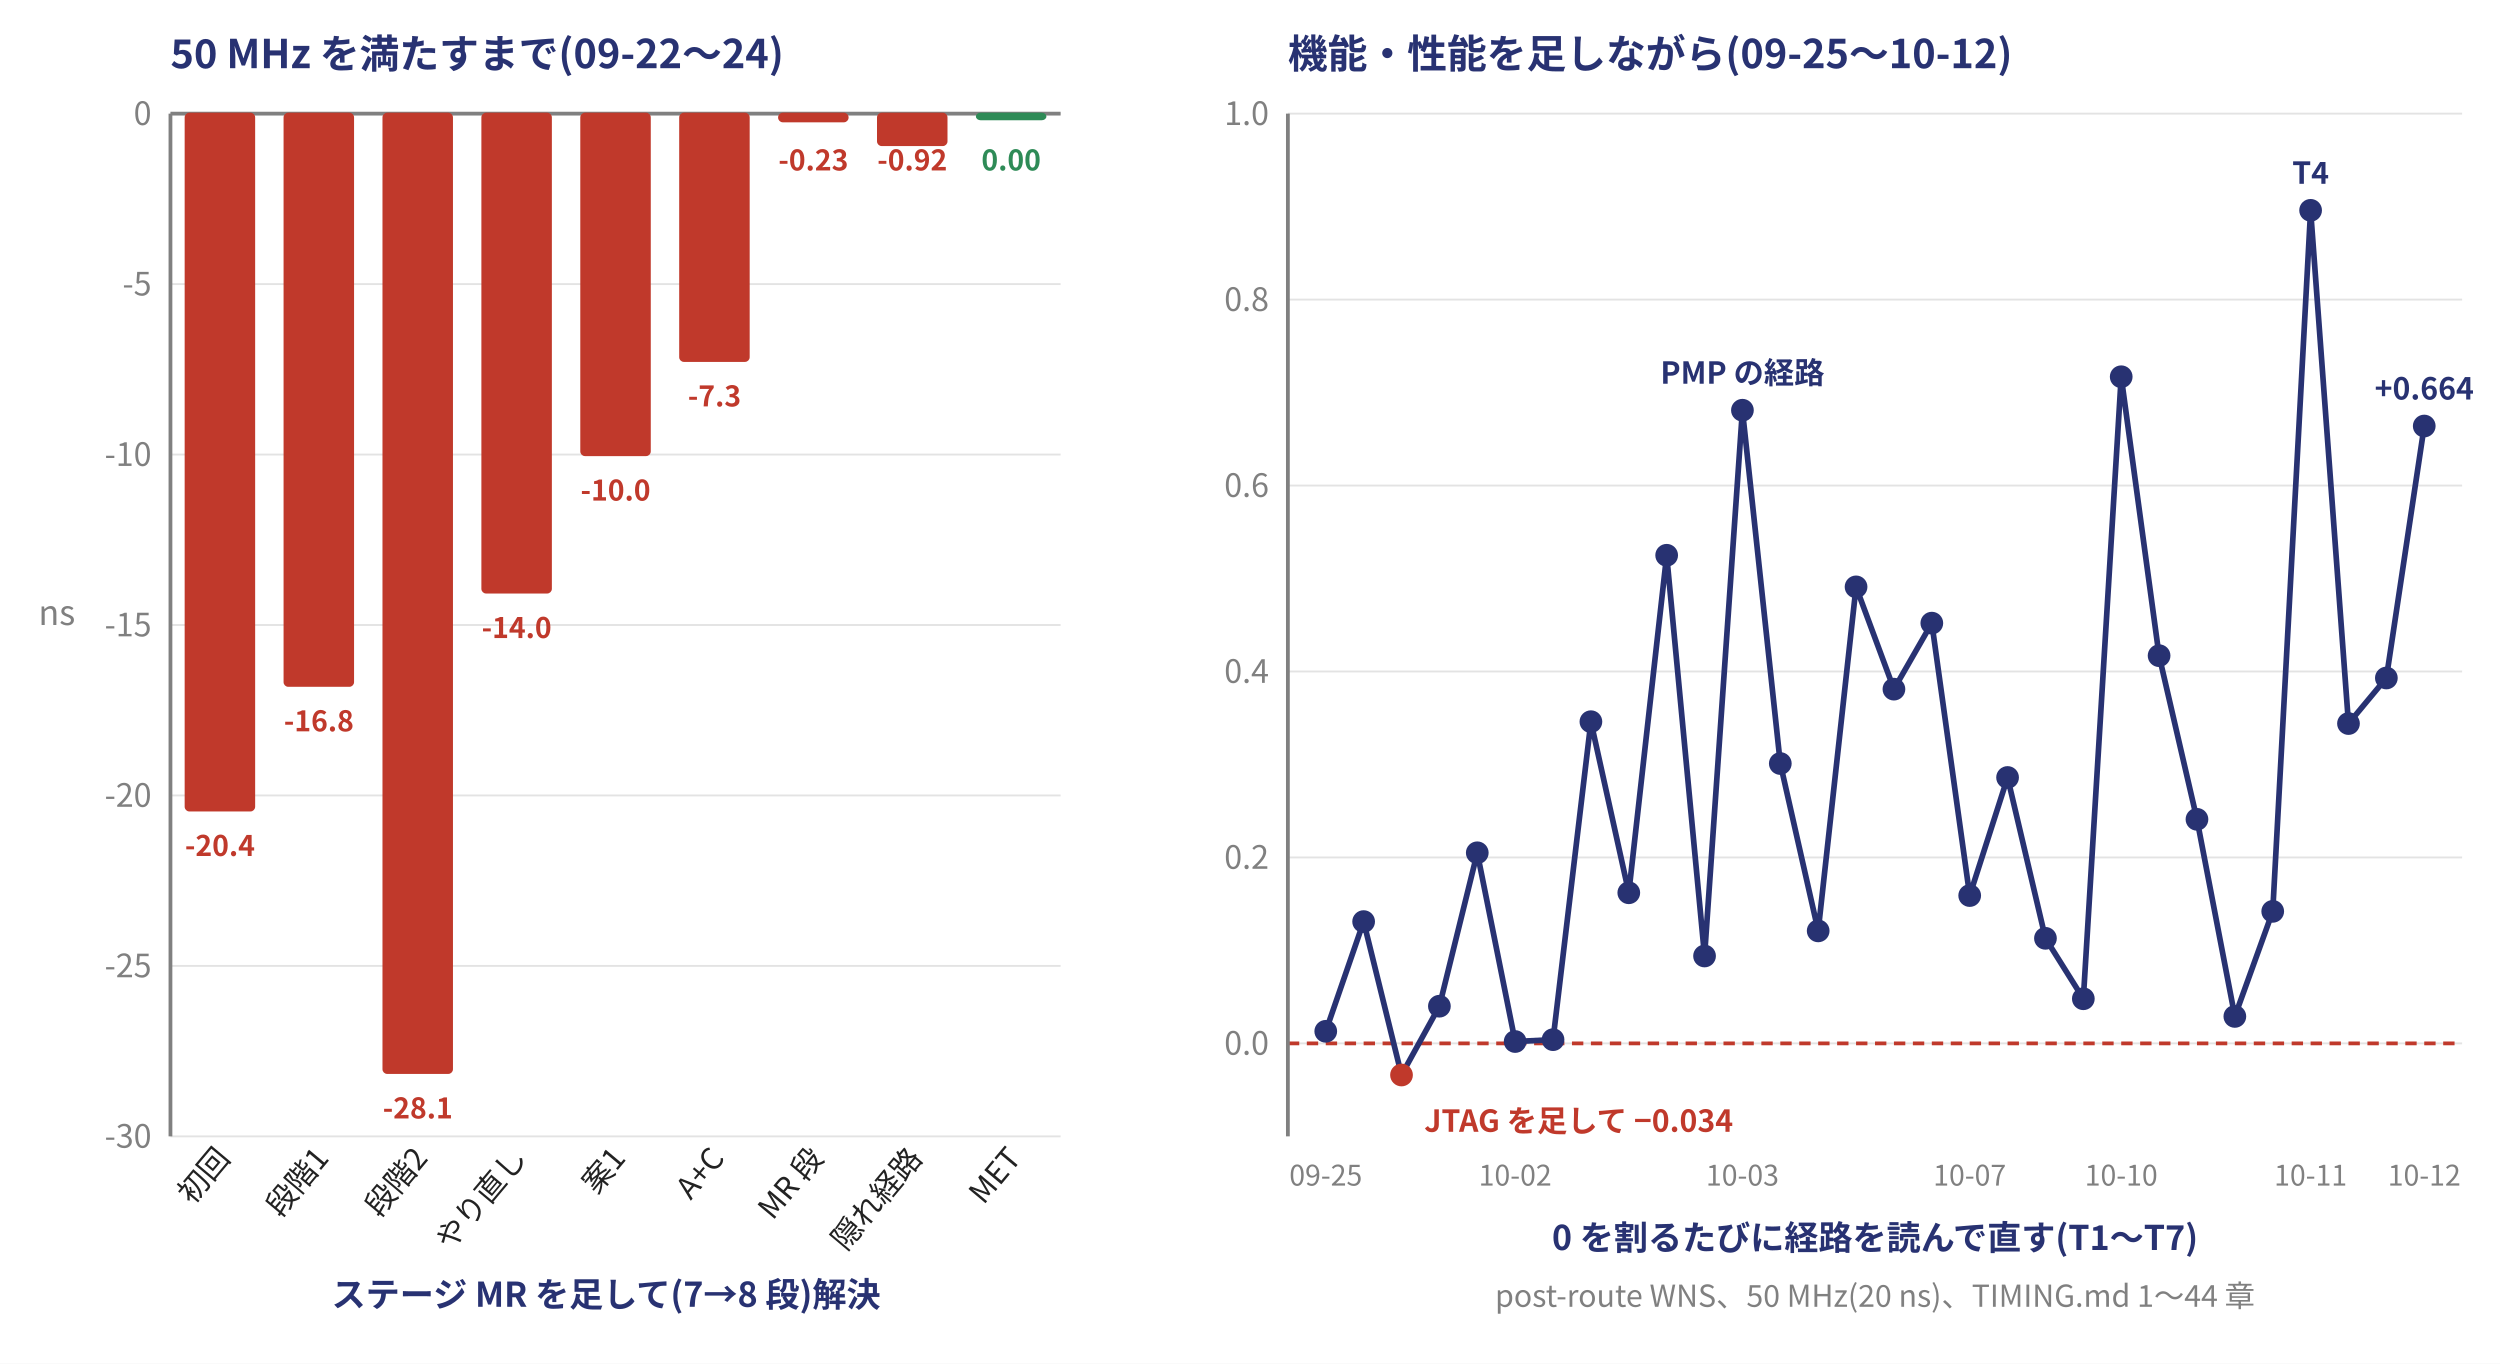
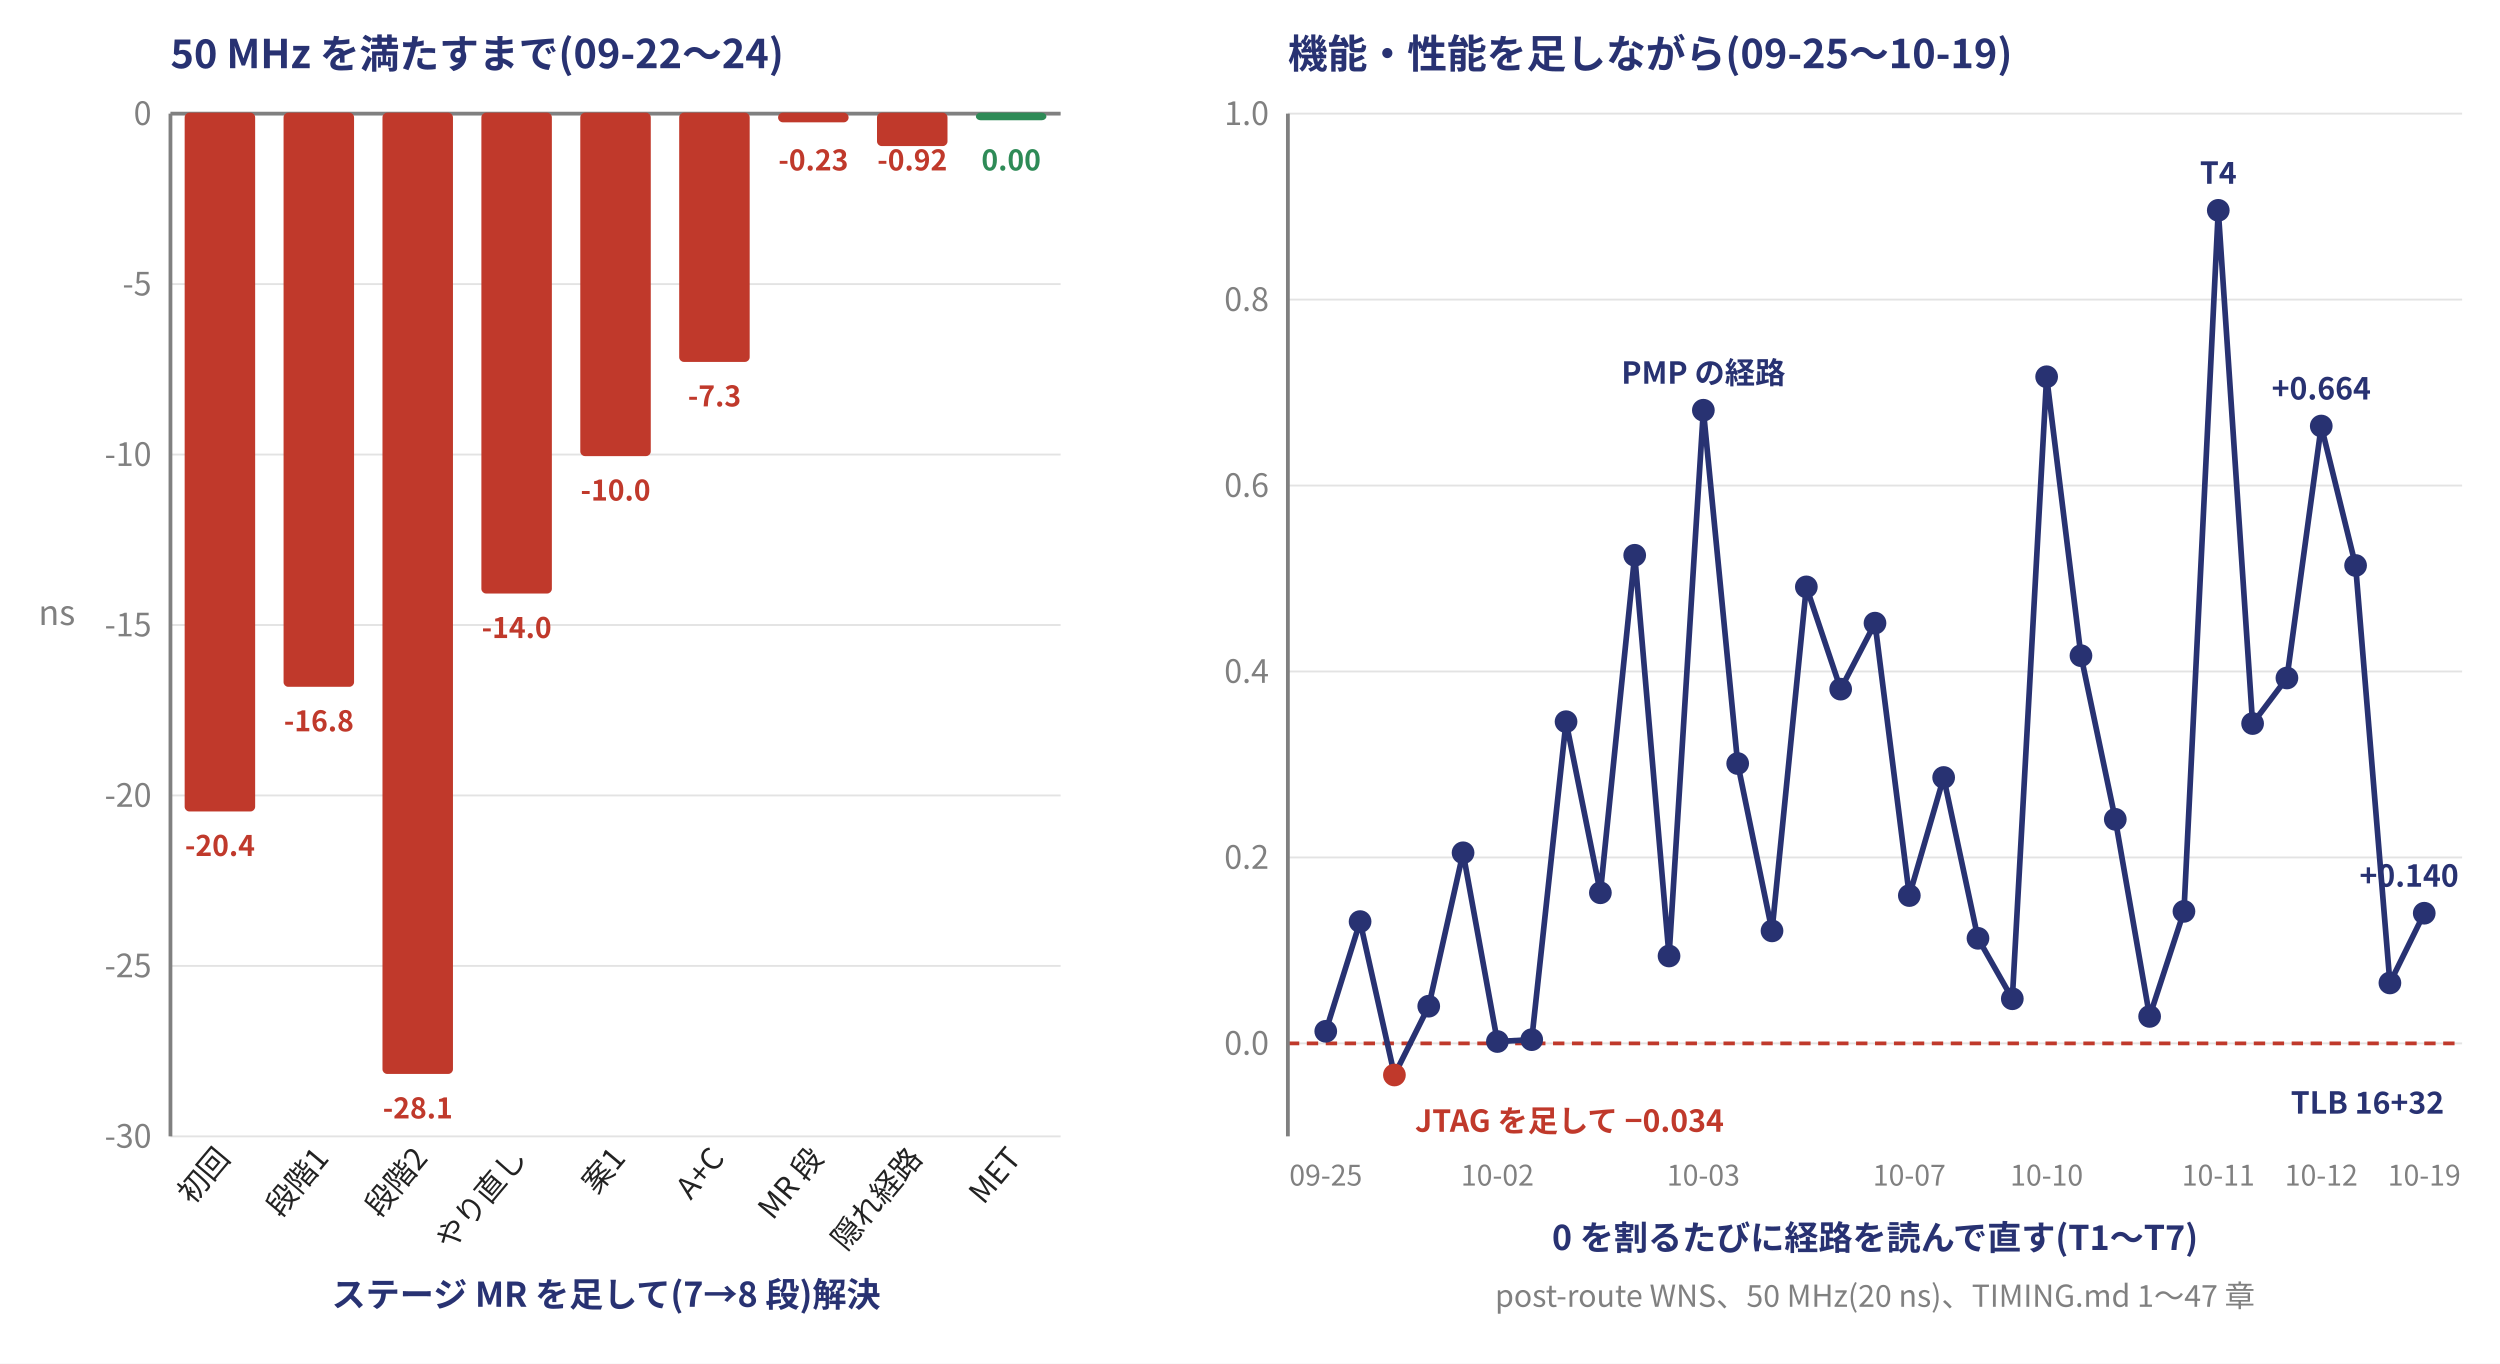
<svg xmlns="http://www.w3.org/2000/svg" width="26.4cm" height="14.4cm" viewBox="0 0 1320 720">
  <rect x="0" y="0" width="1320" height="720" fill="#FFFFFF" />
-   <text x="90" y="36" font-family="'Noto Sans CJK JP', 'Noto Sans', 'Hiragino Sans', sans-serif" font-size="21" text-anchor="start" font-weight="bold" fill="#283272">50 MHz を満たすまで(09-22〜24)</text>
+   <text x="90.0" y="36" font-family="'Noto Sans CJK JP', 'Noto Sans', 'Hiragino Sans', sans-serif" font-size="21" text-anchor="start" font-weight="bold" fill="#283272">50 MHz を満たすまで(09-22〜24)</text>
  <line x1="90" y1="600.0" x2="560" y2="600.0" stroke="#E3E3E3" stroke-width="1" />
-   <text x="80" y="606.0" font-family="'Noto Sans CJK JP', 'Noto Sans', 'Hiragino Sans', sans-serif" font-size="17" text-anchor="end" font-weight="normal" fill="#808080">-30</text>
+   <text x="80.0" y="606.0" font-family="'Noto Sans CJK JP', 'Noto Sans', 'Hiragino Sans', sans-serif" font-size="17" text-anchor="end" font-weight="normal" fill="#808080">-30</text>
  <line x1="90" y1="510.0" x2="560" y2="510.0" stroke="#E3E3E3" stroke-width="1" />
-   <text x="80" y="516.0" font-family="'Noto Sans CJK JP', 'Noto Sans', 'Hiragino Sans', sans-serif" font-size="17" text-anchor="end" font-weight="normal" fill="#808080">-25</text>
+   <text x="80.0" y="516.0" font-family="'Noto Sans CJK JP', 'Noto Sans', 'Hiragino Sans', sans-serif" font-size="17" text-anchor="end" font-weight="normal" fill="#808080">-25</text>
  <line x1="90" y1="420.0" x2="560" y2="420.0" stroke="#E3E3E3" stroke-width="1" />
-   <text x="80" y="426.0" font-family="'Noto Sans CJK JP', 'Noto Sans', 'Hiragino Sans', sans-serif" font-size="17" text-anchor="end" font-weight="normal" fill="#808080">-20</text>
+   <text x="80.0" y="426.0" font-family="'Noto Sans CJK JP', 'Noto Sans', 'Hiragino Sans', sans-serif" font-size="17" text-anchor="end" font-weight="normal" fill="#808080">-20</text>
  <line x1="90" y1="330.0" x2="560" y2="330.0" stroke="#E3E3E3" stroke-width="1" />
-   <text x="80" y="336.0" font-family="'Noto Sans CJK JP', 'Noto Sans', 'Hiragino Sans', sans-serif" font-size="17" text-anchor="end" font-weight="normal" fill="#808080">-15</text>
+   <text x="80.0" y="336.0" font-family="'Noto Sans CJK JP', 'Noto Sans', 'Hiragino Sans', sans-serif" font-size="17" text-anchor="end" font-weight="normal" fill="#808080">-15</text>
  <line x1="90" y1="240.0" x2="560" y2="240.0" stroke="#E3E3E3" stroke-width="1" />
-   <text x="80" y="246.0" font-family="'Noto Sans CJK JP', 'Noto Sans', 'Hiragino Sans', sans-serif" font-size="17" text-anchor="end" font-weight="normal" fill="#808080">-10</text>
+   <text x="80.0" y="246.0" font-family="'Noto Sans CJK JP', 'Noto Sans', 'Hiragino Sans', sans-serif" font-size="17" text-anchor="end" font-weight="normal" fill="#808080">-10</text>
  <line x1="90" y1="150.0" x2="560" y2="150.0" stroke="#E3E3E3" stroke-width="1" />
-   <text x="80" y="156.0" font-family="'Noto Sans CJK JP', 'Noto Sans', 'Hiragino Sans', sans-serif" font-size="17" text-anchor="end" font-weight="normal" fill="#808080">-5</text>
+   <text x="80.0" y="156.0" font-family="'Noto Sans CJK JP', 'Noto Sans', 'Hiragino Sans', sans-serif" font-size="17" text-anchor="end" font-weight="normal" fill="#808080">-5</text>
  <line x1="90" y1="60.0" x2="560" y2="60.0" stroke="#E3E3E3" stroke-width="1" />
-   <text x="80" y="66.0" font-family="'Noto Sans CJK JP', 'Noto Sans', 'Hiragino Sans', sans-serif" font-size="17" text-anchor="end" font-weight="normal" fill="#808080">0</text>
+   <text x="80.0" y="66.0" font-family="'Noto Sans CJK JP', 'Noto Sans', 'Hiragino Sans', sans-serif" font-size="17" text-anchor="end" font-weight="normal" fill="#808080">0</text>
  <line x1="90" y1="60" x2="560" y2="60" stroke="#808080" stroke-width="2" />
  <line x1="90" y1="60" x2="90" y2="600" stroke="#808080" stroke-width="2" />
  <rect x="98.0" y="60" width="36.222" height="367.956" rx="2" fill="#C0392B" stroke="#C0392B" stroke-width="1" />
  <text x="116.111" y="451.956" font-family="'Noto Sans CJK JP', 'Noto Sans', 'Hiragino Sans', sans-serif" font-size="15" text-anchor="middle" font-weight="bold" fill="#C0392B">-20.4</text>
  <text transform="translate(122.1111,612) rotate(-50)" font-family="'Noto Sans CJK JP', 'Noto Sans', 'Hiragino Sans', sans-serif" font-size="16" text-anchor="end" fill="#222222">初回</text>
  <rect x="150.222" y="60" width="36.222" height="302.148" rx="2" fill="#C0392B" stroke="#C0392B" stroke-width="1" />
  <text x="168.333" y="386.148" font-family="'Noto Sans CJK JP', 'Noto Sans', 'Hiragino Sans', sans-serif" font-size="15" text-anchor="middle" font-weight="bold" fill="#C0392B">-16.8</text>
  <text transform="translate(174.3333,612) rotate(-50)" font-family="'Noto Sans CJK JP', 'Noto Sans', 'Hiragino Sans', sans-serif" font-size="16" text-anchor="end" fill="#222222">段階1</text>
  <rect x="202.444" y="60" width="36.222" height="506.538" rx="2" fill="#C0392B" stroke="#C0392B" stroke-width="1" />
  <text x="220.556" y="590.538" font-family="'Noto Sans CJK JP', 'Noto Sans', 'Hiragino Sans', sans-serif" font-size="15" text-anchor="middle" font-weight="bold" fill="#C0392B">-28.1</text>
  <text transform="translate(226.5556,612) rotate(-50)" font-family="'Noto Sans CJK JP', 'Noto Sans', 'Hiragino Sans', sans-serif" font-size="16" text-anchor="end" fill="#222222">段階2</text>
  <rect x="254.667" y="60" width="36.222" height="252.882" rx="2" fill="#C0392B" stroke="#C0392B" stroke-width="1" />
  <text x="272.778" y="336.882" font-family="'Noto Sans CJK JP', 'Noto Sans', 'Hiragino Sans', sans-serif" font-size="15" text-anchor="middle" font-weight="bold" fill="#C0392B">-14.0</text>
  <text transform="translate(278.7778,612) rotate(-50)" font-family="'Noto Sans CJK JP', 'Noto Sans', 'Hiragino Sans', sans-serif" font-size="16" text-anchor="end" fill="#222222">やり直し</text>
  <rect x="306.889" y="60" width="36.222" height="180.324" rx="2" fill="#C0392B" stroke="#C0392B" stroke-width="1" />
  <text x="325.0" y="264.324" font-family="'Noto Sans CJK JP', 'Noto Sans', 'Hiragino Sans', sans-serif" font-size="15" text-anchor="middle" font-weight="bold" fill="#C0392B">-10.0</text>
  <text transform="translate(331.0,612) rotate(-50)" font-family="'Noto Sans CJK JP', 'Noto Sans', 'Hiragino Sans', sans-serif" font-size="16" text-anchor="end" fill="#222222">案1</text>
  <rect x="359.111" y="60" width="36.222" height="130.59" rx="2" fill="#C0392B" stroke="#C0392B" stroke-width="1" />
  <text x="377.222" y="214.59" font-family="'Noto Sans CJK JP', 'Noto Sans', 'Hiragino Sans', sans-serif" font-size="15" text-anchor="middle" font-weight="bold" fill="#C0392B">-7.3</text>
  <text transform="translate(383.2222,612) rotate(-50)" font-family="'Noto Sans CJK JP', 'Noto Sans', 'Hiragino Sans', sans-serif" font-size="16" text-anchor="end" fill="#222222">A+C</text>
  <rect x="411.333" y="60" width="36.222" height="4.086" rx="2" fill="#C0392B" stroke="#C0392B" stroke-width="1" />
  <text x="429.444" y="90" font-family="'Noto Sans CJK JP', 'Noto Sans', 'Hiragino Sans', sans-serif" font-size="15" text-anchor="middle" font-weight="bold" fill="#C0392B">-0.23</text>
  <text transform="translate(435.4444,612) rotate(-50)" font-family="'Noto Sans CJK JP', 'Noto Sans', 'Hiragino Sans', sans-serif" font-size="16" text-anchor="end" fill="#222222">MR 段</text>
  <rect x="463.556" y="60" width="36.222" height="16.632" rx="2" fill="#C0392B" stroke="#C0392B" stroke-width="1" />
  <text x="481.667" y="90" font-family="'Noto Sans CJK JP', 'Noto Sans', 'Hiragino Sans', sans-serif" font-size="15" text-anchor="middle" font-weight="bold" fill="#C0392B">-0.92</text>
  <text transform="translate(487.6667,612) rotate(-50)" font-family="'Noto Sans CJK JP', 'Noto Sans', 'Hiragino Sans', sans-serif" font-size="16" text-anchor="end" fill="#222222">隠れ経路</text>
  <rect x="515.778" y="60" width="36.222" height="3" rx="2" fill="#2E8B57" stroke="#2E8B57" stroke-width="1" />
  <text x="533.889" y="90" font-family="'Noto Sans CJK JP', 'Noto Sans', 'Hiragino Sans', sans-serif" font-size="15" text-anchor="middle" font-weight="bold" fill="#2E8B57">0.00</text>
  <text transform="translate(539.8889,612) rotate(-50)" font-family="'Noto Sans CJK JP', 'Noto Sans', 'Hiragino Sans', sans-serif" font-size="16" text-anchor="end" fill="#222222">MET</text>
-   <text x="30" y="330.0" font-family="'Noto Sans CJK JP', 'Noto Sans', 'Hiragino Sans', sans-serif" font-size="18" text-anchor="middle" font-weight="normal" fill="#808080">ns</text>
-   <text x="320" y="690" font-family="'Noto Sans CJK JP', 'Noto Sans', 'Hiragino Sans', sans-serif" font-size="18" text-anchor="middle" font-weight="bold" fill="#283272">ステージ MR を足して(7→8 段)解決</text>
-   <text x="680" y="36" font-family="'Noto Sans CJK JP', 'Noto Sans', 'Hiragino Sans', sans-serif" font-size="21" text-anchor="start" font-weight="bold" fill="#283272">機能・性能を足しながら(09-25〜10-12)</text>
+   <text x="30.0" y="330.0" font-family="'Noto Sans CJK JP', 'Noto Sans', 'Hiragino Sans', sans-serif" font-size="18" text-anchor="middle" font-weight="normal" fill="#808080">ns</text>
+   <text x="320.0" y="690" font-family="'Noto Sans CJK JP', 'Noto Sans', 'Hiragino Sans', sans-serif" font-size="18" text-anchor="middle" font-weight="bold" fill="#283272">ステージ MR を足して(7→8 段)解決</text>
+   <text x="680.0" y="36" font-family="'Noto Sans CJK JP', 'Noto Sans', 'Hiragino Sans', sans-serif" font-size="21" text-anchor="start" font-weight="bold" fill="#283272">機能・性能を足しながら(09-25〜10-19)</text>
  <line x1="680" y1="550.909" x2="1300" y2="550.909" stroke="#E3E3E3" stroke-width="1" />
-   <text x="670" y="556.909" font-family="'Noto Sans CJK JP', 'Noto Sans', 'Hiragino Sans', sans-serif" font-size="17" text-anchor="end" font-weight="normal" fill="#808080">0.0</text>
+   <text x="670.0" y="556.909" font-family="'Noto Sans CJK JP', 'Noto Sans', 'Hiragino Sans', sans-serif" font-size="17" text-anchor="end" font-weight="normal" fill="#808080">0.0</text>
  <line x1="680" y1="452.727" x2="1300" y2="452.727" stroke="#E3E3E3" stroke-width="1" />
-   <text x="670" y="458.727" font-family="'Noto Sans CJK JP', 'Noto Sans', 'Hiragino Sans', sans-serif" font-size="17" text-anchor="end" font-weight="normal" fill="#808080">0.2</text>
+   <text x="670.0" y="458.727" font-family="'Noto Sans CJK JP', 'Noto Sans', 'Hiragino Sans', sans-serif" font-size="17" text-anchor="end" font-weight="normal" fill="#808080">0.2</text>
  <line x1="680" y1="354.545" x2="1300" y2="354.545" stroke="#E3E3E3" stroke-width="1" />
-   <text x="670" y="360.545" font-family="'Noto Sans CJK JP', 'Noto Sans', 'Hiragino Sans', sans-serif" font-size="17" text-anchor="end" font-weight="normal" fill="#808080">0.4</text>
+   <text x="670.0" y="360.545" font-family="'Noto Sans CJK JP', 'Noto Sans', 'Hiragino Sans', sans-serif" font-size="17" text-anchor="end" font-weight="normal" fill="#808080">0.4</text>
  <line x1="680" y1="256.364" x2="1300" y2="256.364" stroke="#E3E3E3" stroke-width="1" />
-   <text x="670" y="262.364" font-family="'Noto Sans CJK JP', 'Noto Sans', 'Hiragino Sans', sans-serif" font-size="17" text-anchor="end" font-weight="normal" fill="#808080">0.6</text>
+   <text x="670.0" y="262.364" font-family="'Noto Sans CJK JP', 'Noto Sans', 'Hiragino Sans', sans-serif" font-size="17" text-anchor="end" font-weight="normal" fill="#808080">0.6</text>
  <line x1="680" y1="158.182" x2="1300" y2="158.182" stroke="#E3E3E3" stroke-width="1" />
-   <text x="670" y="164.182" font-family="'Noto Sans CJK JP', 'Noto Sans', 'Hiragino Sans', sans-serif" font-size="17" text-anchor="end" font-weight="normal" fill="#808080">0.8</text>
+   <text x="670.0" y="164.182" font-family="'Noto Sans CJK JP', 'Noto Sans', 'Hiragino Sans', sans-serif" font-size="17" text-anchor="end" font-weight="normal" fill="#808080">0.8</text>
  <line x1="680" y1="60.0" x2="1300" y2="60.0" stroke="#E3E3E3" stroke-width="1" />
-   <text x="670" y="66.0" font-family="'Noto Sans CJK JP', 'Noto Sans', 'Hiragino Sans', sans-serif" font-size="17" text-anchor="end" font-weight="normal" fill="#808080">1.0</text>
+   <text x="670.0" y="66.0" font-family="'Noto Sans CJK JP', 'Noto Sans', 'Hiragino Sans', sans-serif" font-size="17" text-anchor="end" font-weight="normal" fill="#808080">1.0</text>
  <line x1="680" y1="550.909" x2="1300" y2="550.909" stroke="#C0392B" stroke-width="2" stroke-dasharray="6,4" />
  <line x1="680" y1="60" x2="680" y2="600" stroke="#808080" stroke-width="2" />
-   <polyline points="700.0,544.527 720.0,486.6 740.0,567.6 760.0,531.273 780.0,450.273 800.0,549.927 820.0,548.945 840.0,381.055 860.0,471.382 880.0,293.182 900.0,504.764 920.0,216.6 940.0,403.145 960.0,491.509 980.0,309.873 1000.0,363.873 1020.0,329.018 1040.0,472.855 1060.0,410.509 1080.0,495.436 1100.0,527.345 1120.0,198.927 1140.0,346.2 1160.0,432.6 1180.0,536.673 1200.0,481.2 1220.0,111.055 1240.0,382.036 1260.0,357.982 1280.0,224.945" fill="none" stroke="#283272" stroke-width="3" />
+   <polyline points="700.0,544.527 718.125,486.6 736.25,567.6 754.375,531.273 772.5,450.273 790.625,549.927 808.75,548.945 826.875,381.055 845.0,471.382 863.125,293.182 881.25,504.764 899.375,216.6 917.5,403.145 935.625,491.509 953.75,309.873 971.875,363.873 990.0,329.018 1008.125,472.855 1026.25,410.509 1044.375,495.436 1062.5,527.345 1080.625,198.927 1098.75,346.2 1116.875,432.6 1135.0,536.673 1153.125,481.2 1171.25,111.055 1189.375,382.036 1207.5,357.982 1225.625,224.945 1243.75,298.582 1261.875,519 1280.0,482.182" fill="none" stroke="#283272" stroke-width="3" />
  <circle cx="700.0" cy="544.527" r="6" fill="#283272" stroke="none" stroke-width="0" />
-   <circle cx="720.0" cy="486.6" r="6" fill="#283272" stroke="none" stroke-width="0" />
-   <circle cx="740.0" cy="567.6" r="6" fill="#C0392B" stroke="none" stroke-width="0" />
-   <circle cx="760.0" cy="531.273" r="6" fill="#283272" stroke="none" stroke-width="0" />
-   <circle cx="780.0" cy="450.273" r="6" fill="#283272" stroke="none" stroke-width="0" />
-   <circle cx="800.0" cy="549.927" r="6" fill="#283272" stroke="none" stroke-width="0" />
-   <circle cx="820.0" cy="548.945" r="6" fill="#283272" stroke="none" stroke-width="0" />
-   <circle cx="840.0" cy="381.055" r="6" fill="#283272" stroke="none" stroke-width="0" />
-   <circle cx="860.0" cy="471.382" r="6" fill="#283272" stroke="none" stroke-width="0" />
-   <circle cx="880.0" cy="293.182" r="6" fill="#283272" stroke="none" stroke-width="0" />
-   <circle cx="900.0" cy="504.764" r="6" fill="#283272" stroke="none" stroke-width="0" />
-   <circle cx="920.0" cy="216.6" r="6" fill="#283272" stroke="none" stroke-width="0" />
-   <circle cx="940.0" cy="403.145" r="6" fill="#283272" stroke="none" stroke-width="0" />
-   <circle cx="960.0" cy="491.509" r="6" fill="#283272" stroke="none" stroke-width="0" />
-   <circle cx="980.0" cy="309.873" r="6" fill="#283272" stroke="none" stroke-width="0" />
-   <circle cx="1000.0" cy="363.873" r="6" fill="#283272" stroke="none" stroke-width="0" />
-   <circle cx="1020.0" cy="329.018" r="6" fill="#283272" stroke="none" stroke-width="0" />
-   <circle cx="1040.0" cy="472.855" r="6" fill="#283272" stroke="none" stroke-width="0" />
-   <circle cx="1060.0" cy="410.509" r="6" fill="#283272" stroke="none" stroke-width="0" />
-   <circle cx="1080.0" cy="495.436" r="6" fill="#283272" stroke="none" stroke-width="0" />
-   <circle cx="1100.0" cy="527.345" r="6" fill="#283272" stroke="none" stroke-width="0" />
-   <circle cx="1120.0" cy="198.927" r="6" fill="#283272" stroke="none" stroke-width="0" />
-   <circle cx="1140.0" cy="346.2" r="6" fill="#283272" stroke="none" stroke-width="0" />
-   <circle cx="1160.0" cy="432.6" r="6" fill="#283272" stroke="none" stroke-width="0" />
-   <circle cx="1180.0" cy="536.673" r="6" fill="#283272" stroke="none" stroke-width="0" />
-   <circle cx="1200.0" cy="481.2" r="6" fill="#283272" stroke="none" stroke-width="0" />
-   <circle cx="1220.0" cy="111.055" r="6" fill="#283272" stroke="none" stroke-width="0" />
-   <circle cx="1240.0" cy="382.036" r="6" fill="#283272" stroke="none" stroke-width="0" />
-   <circle cx="1260.0" cy="357.982" r="6" fill="#283272" stroke="none" stroke-width="0" />
-   <circle cx="1280.0" cy="224.945" r="6" fill="#283272" stroke="none" stroke-width="0" />
+   <circle cx="718.125" cy="486.6" r="6" fill="#283272" stroke="none" stroke-width="0" />
+   <circle cx="736.25" cy="567.6" r="6" fill="#C0392B" stroke="none" stroke-width="0" />
+   <circle cx="754.375" cy="531.273" r="6" fill="#283272" stroke="none" stroke-width="0" />
+   <circle cx="772.5" cy="450.273" r="6" fill="#283272" stroke="none" stroke-width="0" />
+   <circle cx="790.625" cy="549.927" r="6" fill="#283272" stroke="none" stroke-width="0" />
+   <circle cx="808.75" cy="548.945" r="6" fill="#283272" stroke="none" stroke-width="0" />
+   <circle cx="826.875" cy="381.055" r="6" fill="#283272" stroke="none" stroke-width="0" />
+   <circle cx="845.0" cy="471.382" r="6" fill="#283272" stroke="none" stroke-width="0" />
+   <circle cx="863.125" cy="293.182" r="6" fill="#283272" stroke="none" stroke-width="0" />
+   <circle cx="881.25" cy="504.764" r="6" fill="#283272" stroke="none" stroke-width="0" />
+   <circle cx="899.375" cy="216.6" r="6" fill="#283272" stroke="none" stroke-width="0" />
+   <circle cx="917.5" cy="403.145" r="6" fill="#283272" stroke="none" stroke-width="0" />
+   <circle cx="935.625" cy="491.509" r="6" fill="#283272" stroke="none" stroke-width="0" />
+   <circle cx="953.75" cy="309.873" r="6" fill="#283272" stroke="none" stroke-width="0" />
+   <circle cx="971.875" cy="363.873" r="6" fill="#283272" stroke="none" stroke-width="0" />
+   <circle cx="990.0" cy="329.018" r="6" fill="#283272" stroke="none" stroke-width="0" />
+   <circle cx="1008.125" cy="472.855" r="6" fill="#283272" stroke="none" stroke-width="0" />
+   <circle cx="1026.25" cy="410.509" r="6" fill="#283272" stroke="none" stroke-width="0" />
+   <circle cx="1044.375" cy="495.436" r="6" fill="#283272" stroke="none" stroke-width="0" />
+   <circle cx="1062.5" cy="527.345" r="6" fill="#283272" stroke="none" stroke-width="0" />
+   <circle cx="1080.625" cy="198.927" r="6" fill="#283272" stroke="none" stroke-width="0" />
+   <circle cx="1098.75" cy="346.2" r="6" fill="#283272" stroke="none" stroke-width="0" />
+   <circle cx="1116.875" cy="432.6" r="6" fill="#283272" stroke="none" stroke-width="0" />
+   <circle cx="1135.0" cy="536.673" r="6" fill="#283272" stroke="none" stroke-width="0" />
+   <circle cx="1153.125" cy="481.2" r="6" fill="#283272" stroke="none" stroke-width="0" />
+   <circle cx="1171.25" cy="111.055" r="6" fill="#283272" stroke="none" stroke-width="0" />
+   <circle cx="1189.375" cy="382.036" r="6" fill="#283272" stroke="none" stroke-width="0" />
+   <circle cx="1207.5" cy="357.982" r="6" fill="#283272" stroke="none" stroke-width="0" />
+   <circle cx="1225.625" cy="224.945" r="6" fill="#283272" stroke="none" stroke-width="0" />
  <text x="700.0" y="626" font-family="'Noto Sans CJK JP', 'Noto Sans', 'Hiragino Sans', sans-serif" font-size="15" text-anchor="middle" font-weight="normal" fill="#808080">09-25</text>
-   <text x="800.0" y="626" font-family="'Noto Sans CJK JP', 'Noto Sans', 'Hiragino Sans', sans-serif" font-size="15" text-anchor="middle" font-weight="normal" fill="#808080">10-02</text>
-   <text x="920.0" y="626" font-family="'Noto Sans CJK JP', 'Noto Sans', 'Hiragino Sans', sans-serif" font-size="15" text-anchor="middle" font-weight="normal" fill="#808080">10-03</text>
-   <text x="1040.0" y="626" font-family="'Noto Sans CJK JP', 'Noto Sans', 'Hiragino Sans', sans-serif" font-size="15" text-anchor="middle" font-weight="normal" fill="#808080">10-07</text>
-   <text x="1120.0" y="626" font-family="'Noto Sans CJK JP', 'Noto Sans', 'Hiragino Sans', sans-serif" font-size="15" text-anchor="middle" font-weight="normal" fill="#808080">10-10</text>
-   <text x="1220.0" y="626" font-family="'Noto Sans CJK JP', 'Noto Sans', 'Hiragino Sans', sans-serif" font-size="15" text-anchor="middle" font-weight="normal" fill="#808080">10-11</text>
-   <text x="1280.0" y="626" font-family="'Noto Sans CJK JP', 'Noto Sans', 'Hiragino Sans', sans-serif" font-size="15" text-anchor="middle" font-weight="normal" fill="#808080">10-12</text>
-   <text x="752.0" y="597.6" font-family="'Noto Sans CJK JP', 'Noto Sans', 'Hiragino Sans', sans-serif" font-size="16" text-anchor="start" font-weight="bold" fill="#C0392B">JTAG を足して −0.034</text>
-   <text x="920.0" y="202.6" font-family="'Noto Sans CJK JP', 'Noto Sans', 'Hiragino Sans', sans-serif" font-size="16" text-anchor="middle" font-weight="bold" fill="#283272">PMP の経路</text>
-   <text x="1220.0" y="97.055" font-family="'Noto Sans CJK JP', 'Noto Sans', 'Hiragino Sans', sans-serif" font-size="16" text-anchor="middle" font-weight="bold" fill="#283272">T4</text>
-   <text x="1280.0" y="210.945" font-family="'Noto Sans CJK JP', 'Noto Sans', 'Hiragino Sans', sans-serif" font-size="16" text-anchor="middle" font-weight="bold" fill="#283272">+0.664</text>
-   <text x="990" y="660" font-family="'Noto Sans CJK JP', 'Noto Sans', 'Hiragino Sans', sans-serif" font-size="18" text-anchor="middle" font-weight="bold" fill="#283272">0 を割るたびに経路を読んで直す(T1〜T7)</text>
-   <text x="990" y="690" font-family="'Noto Sans CJK JP', 'Noto Sans', 'Hiragino Sans', sans-serif" font-size="16" text-anchor="middle" font-weight="normal" fill="#808080">post-route WNS、50 MHz(20 ns)、TIMING.md 1〜44 章</text>
+   <text x="790.625" y="626" font-family="'Noto Sans CJK JP', 'Noto Sans', 'Hiragino Sans', sans-serif" font-size="15" text-anchor="middle" font-weight="normal" fill="#808080">10-02</text>
+   <text x="899.375" y="626" font-family="'Noto Sans CJK JP', 'Noto Sans', 'Hiragino Sans', sans-serif" font-size="15" text-anchor="middle" font-weight="normal" fill="#808080">10-03</text>
+   <text x="1008.125" y="626" font-family="'Noto Sans CJK JP', 'Noto Sans', 'Hiragino Sans', sans-serif" font-size="15" text-anchor="middle" font-weight="normal" fill="#808080">10-07</text>
+   <text x="1080.625" y="626" font-family="'Noto Sans CJK JP', 'Noto Sans', 'Hiragino Sans', sans-serif" font-size="15" text-anchor="middle" font-weight="normal" fill="#808080">10-10</text>
+   <text x="1171.25" y="626" font-family="'Noto Sans CJK JP', 'Noto Sans', 'Hiragino Sans', sans-serif" font-size="15" text-anchor="middle" font-weight="normal" fill="#808080">10-11</text>
+   <text x="1225.625" y="626" font-family="'Noto Sans CJK JP', 'Noto Sans', 'Hiragino Sans', sans-serif" font-size="15" text-anchor="middle" font-weight="normal" fill="#808080">10-12</text>
+   <text x="747.125" y="597.6" font-family="'Noto Sans CJK JP', 'Noto Sans', 'Hiragino Sans', sans-serif" font-size="16" text-anchor="start" font-weight="bold" fill="#C0392B">JTAG を足して −0.034</text>
+   <text x="899.375" y="202.6" font-family="'Noto Sans CJK JP', 'Noto Sans', 'Hiragino Sans', sans-serif" font-size="16" text-anchor="middle" font-weight="bold" fill="#283272">PMP の経路</text>
+   <text x="1171.25" y="97.055" font-family="'Noto Sans CJK JP', 'Noto Sans', 'Hiragino Sans', sans-serif" font-size="16" text-anchor="middle" font-weight="bold" fill="#283272">T4</text>
+   <text x="1225.625" y="210.945" font-family="'Noto Sans CJK JP', 'Noto Sans', 'Hiragino Sans', sans-serif" font-size="16" text-anchor="middle" font-weight="bold" fill="#283272">+0.664</text>
+   <text x="990.0" y="660" font-family="'Noto Sans CJK JP', 'Noto Sans', 'Hiragino Sans', sans-serif" font-size="18" text-anchor="middle" font-weight="bold" fill="#283272">0 を割るたびに経路を読んで直す(T1〜T7)</text>
+   <text x="990.0" y="690" font-family="'Noto Sans CJK JP', 'Noto Sans', 'Hiragino Sans', sans-serif" font-size="16" text-anchor="middle" font-weight="normal" fill="#808080">post-route WNS、50 MHz(20 ns)、TIMING.md 1〜47 章</text>
+   <circle cx="1243.75" cy="298.582" r="6" fill="#283272" stroke="none" stroke-width="0" />
+   <circle cx="1261.875" cy="519" r="6" fill="#283272" stroke="none" stroke-width="0" />
+   <circle cx="1280.0" cy="482.182" r="6" fill="#283272" stroke="none" stroke-width="0" />
+   <text x="1280.0" y="626" font-family="'Noto Sans CJK JP', 'Noto Sans', 'Hiragino Sans', sans-serif" font-size="15" text-anchor="middle" font-weight="normal" fill="#808080">10-19</text>
+   <text x="1250" y="588" font-family="'Noto Sans CJK JP', 'Noto Sans', 'Hiragino Sans', sans-serif" font-size="16" text-anchor="middle" font-weight="bold" fill="#283272">TLB 16+32</text>
+   <text x="1272" y="468.182" font-family="'Noto Sans CJK JP', 'Noto Sans', 'Hiragino Sans', sans-serif" font-size="16" text-anchor="middle" font-weight="bold" fill="#283272">+0.140</text>
</svg>
